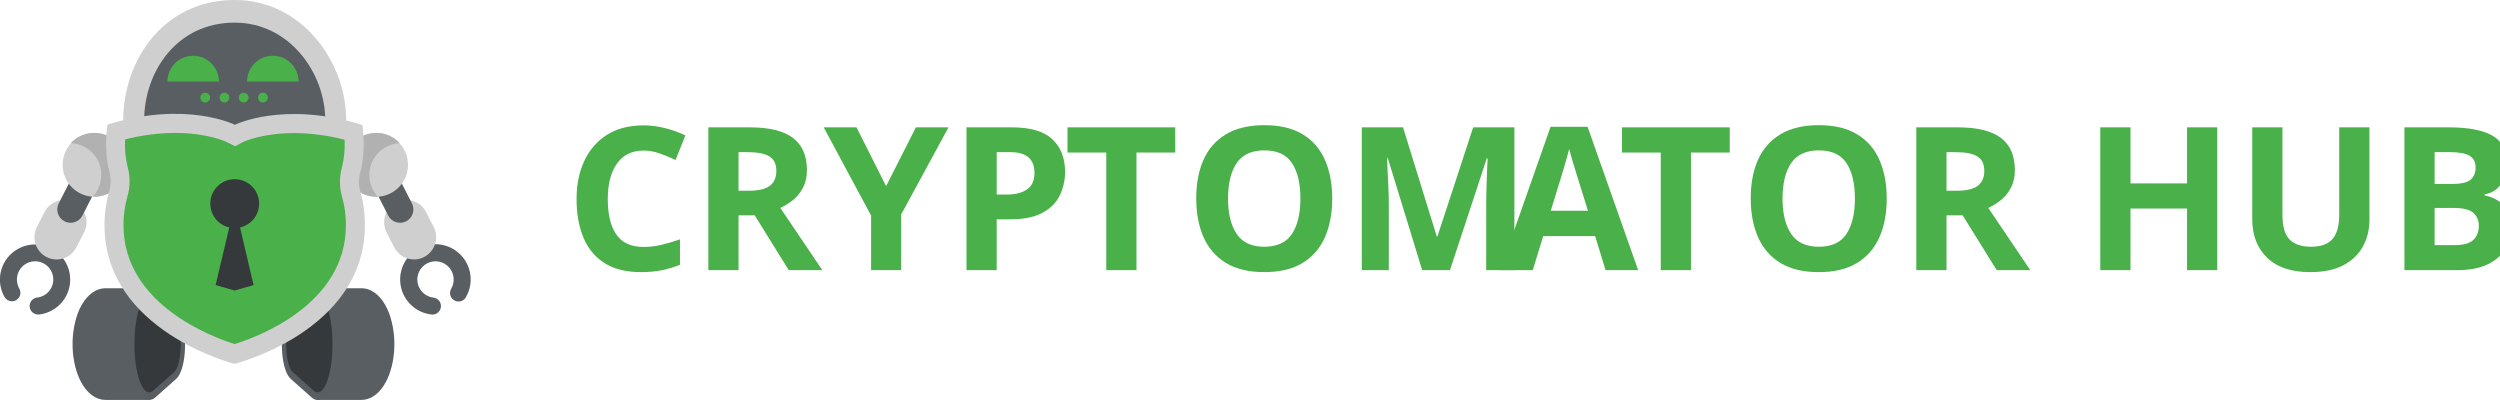
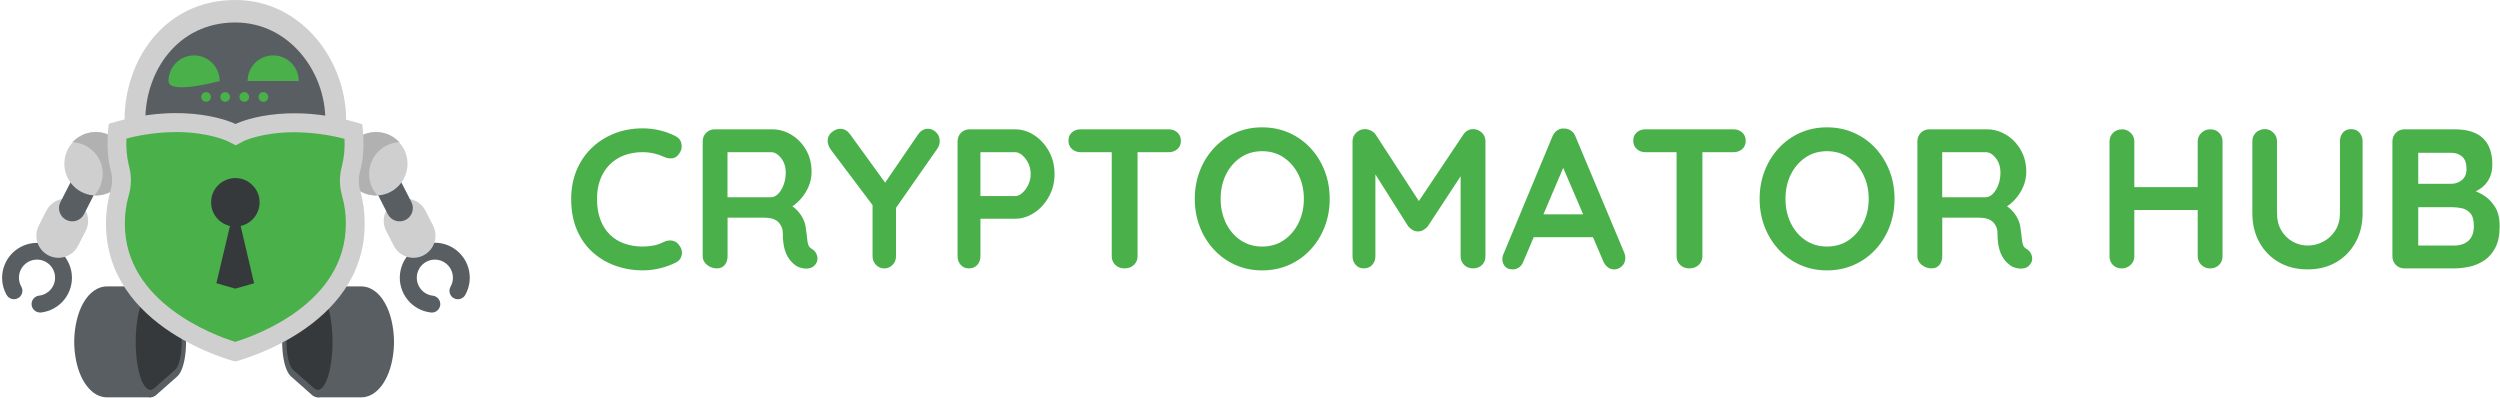
- <svg xmlns="http://www.w3.org/2000/svg" viewBox="0 0 1200.23 192">
-   <path d="m112.7 0c-34.49 0-53.53 29.3-53.53 57.9h107.06c0-28.6-21.49-57.9-53.53-57.9z" fill="#cfcfcf" transform="translate(-.02)" />
-   <path d="m112.7 10.86c-28 0-43.48 23.8-43.48 47l43.48 4.94 43.48-4.9c0-23.24-17.45-47.04-43.48-47.04z" fill="#585e62" transform="translate(-.02)" />
-   <path d="m18.3 151a4.09 4.09 0 0 1 -.46-8.15 8.73 8.73 0 1 0 -9.64-7.7 8.9 8.9 0 0 0 1 3.25 4.08 4.08 0 1 1 -7 4.19l-.14-.25a16.87 16.87 0 1 1 22.94 6.66 16.65 16.65 0 0 1 -6.23 2z" fill="#585e62" transform="translate(-.02)" />
-   <path d="m22.37 123.4a10.7 10.7 0 0 1 -4.64-14.4l3.67-7.19a10.66 10.66 0 0 1 14.34-4.66 10.69 10.69 0 0 1 4.64 14.38l-3.67 7.19a10.65 10.65 0 0 1 -14.32 4.69z" fill="#cfcfcf" transform="translate(-.02)" />
-   <path d="m31 106.25a6.42 6.42 0 0 1 -2.79-8.62l8.79-17.2 11.4 5.84-8.8 17.19a6.39 6.39 0 0 1 -8.6 2.81z" fill="#585e62" transform="translate(-.02)" />
-   <ellipse cx="45.37" cy="79.14" fill="#cfcfcf" rx="15.31" ry="15.33" />
-   <path d="m52.62 65.72a15.3 15.3 0 0 0 -18.61 3 15.27 15.27 0 0 1 10.52 25.7 15.33 15.33 0 0 0 8.09-28.73z" fill="#b1b1b1" transform="translate(-.02)" />
-   <path d="m207.66 151h-.46a16.93 16.93 0 1 1 16.67-8.63 4.08 4.08 0 1 1 -7.27-3.69c0-.08.08-.17.13-.25a8.75 8.75 0 0 0 -3.43-11.89 8.22 8.22 0 0 0 -1.52-.66 8.63 8.63 0 0 0 -6.66.54 8.74 8.74 0 0 0 3 16.46 4.09 4.09 0 0 1 -.46 8.15z" fill="#585e62" transform="translate(-.02)" />
-   <path d="m203.59 123.4a10.69 10.69 0 0 0 4.65-14.4l-3.67-7.19a10.65 10.65 0 0 0 -14.33-4.66 10.7 10.7 0 0 0 -4.64 14.38l3.67 7.19a10.67 10.67 0 0 0 14.33 4.69z" fill="#cfcfcf" transform="translate(-.02)" />
-   <path d="m195 106.25a6.41 6.41 0 0 0 2.79-8.62l-8.79-17.2-11.4 5.84 8.78 17.19a6.4 6.4 0 0 0 8.59 2.81z" fill="#585e62" transform="translate(-.02)" />
-   <ellipse cx="180.57" cy="79.14" fill="#cfcfcf" rx="15.31" ry="15.33" />
-   <g transform="translate(-.02)">
-     <path d="m173.34 65.72a15.3 15.3 0 0 1 18.61 3 15.31 15.31 0 0 0 -12.71 22.71 16.13 16.13 0 0 0 2.19 3 15.33 15.33 0 0 1 -8.09-28.73z" fill="#b1b1b1" />
-     <path d="m50.72 192c-7.48 0-13.67-8.14-15.4-20.25a45.55 45.55 0 0 1 1.32-19.18c1.92-6.33 5.2-10.95 9.24-13a10.58 10.58 0 0 1 4.83-1.19h21.12v53.62z" fill="#585e62" />
-     <path d="m71.65 192c-4.33 0-7.92-8.14-8.92-20.25a78 78 0 0 1 .76-19.18c1.11-6.33 3-10.95 5.36-13a4.28 4.28 0 0 1 2.8-1.19 4.33 4.33 0 0 1 2.81 1.18l10.13 9c3.54 3.13 4.77 13.07 4.13 20.84-.5 6-2 10.66-4.12 12.51l-10.13 9a4.26 4.26 0 0 1 -2.82 1.09z" fill="#585e62" />
-     <path d="m73.52 142.75 10.12 8.94c2.29 2 3.63 9.69 3 17.13-.41 5-1.6 8.57-3 9.83l-10.12 8.94c-3.8 3.35-7.71-4-8.73-16.35s1.21-25.14 5-28.49a2.56 2.56 0 0 1 3.62-.11.57.57 0 0 1 .11.11z" fill="#35393b" />
-     <path d="m173.49 192c7.47 0 13.66-8.14 15.4-20.25a45.06 45.06 0 0 0 -1.33-19.18c-1.92-6.33-5.2-10.95-9.24-13a10.39 10.39 0 0 0 -4.83-1.19h-21.11v53.62z" fill="#585e62" />
-     <path d="m152.55 192c4.34 0 7.92-8.14 8.93-20.25a76.54 76.54 0 0 0 -.77-19.18c-1.11-6.33-3-10.95-5.36-13a4.19 4.19 0 0 0 -2.8-1.19 4.32 4.32 0 0 0 -2.8 1.18l-10.14 9c-3.54 3.13-4.77 13.07-4.12 20.84.49 6 2 10.66 4.12 12.51l10.13 9a4.28 4.28 0 0 0 2.81 1.14z" fill="#585e62" />
-     <path d="m150.69 142.75-10.13 8.94c-2.28 2-3.63 9.69-3 17.13.41 5 1.59 8.57 3 9.83l10.13 8.94c3.79 3.35 7.7-4 8.73-16.35s-1.22-25.14-5-28.49a2.55 2.55 0 0 0 -3.61-.11z" fill="#35393b" />
-     <path d="m173.06 92.18a17.12 17.12 0 0 1 -.12-9.31c3.06-10.87 1.06-22.87 1.06-22.87-37.74-11.79-61.2-.09-61.2-.09s-23.42-11.77-61.2-.09c0 0-2 12 1 22.83a17 17 0 0 1 -.21 9.35 57.94 57.94 0 0 0 -2.19 16.09c-.08 50.85 62.4 66.59 62.4 66.59s62.53-15.55 62.6-66.4a57.64 57.64 0 0 0 -2.14-16.1z" fill="#cfcfcf" />
-     <path d="m112.63 165.18c-10.34-3.24-53.37-19-53.32-57.08a49.18 49.18 0 0 1 1.83-13.54 26.09 26.09 0 0 0 .18-14.29 45.67 45.67 0 0 1 -1.25-13.33 98.45 98.45 0 0 1 24.15-3.13c15.43 0 24.44 4.28 24.53 4.32l4.16 2.09 3.93-2.11s9-4.24 24.48-4.22a98.8 98.8 0 0 1 24.14 3.2 45.4 45.4 0 0 1 -1.3 13.34 26.24 26.24 0 0 0 .14 14.28 48.84 48.84 0 0 1 1.79 13.55c-.09 38.21-43.09 53.74-53.46 56.92z" fill="#49b04a" />
-     <path d="m124.42 97.77a11.72 11.72 0 1 0 -14.32 11.42l-6.57 27.66 9.11 2.62 9.12-2.59-6.5-27.69a11.72 11.72 0 0 0 9.16-11.42z" fill="#35393b" />
-     <path d="m92.76 26.77a12.38 12.38 0 0 0 -12.36 12.38h24.73a12.37 12.37 0 0 0 -12.36-12.38z" fill="#49b04a" />
-     <path d="m131 26.77a12.37 12.37 0 0 0 -12.37 12.37h24.74a12.37 12.37 0 0 0 -12.37-12.37z" fill="#49b04a" />
+ <svg xmlns="http://www.w3.org/2000/svg" viewBox="0 0 1208 192">
+   <g fill="#49b04a">
+     <path d="m326.39 65.75c1.66.83 2.64 2.15 2.93 3.94s-.18 3.42-1.39 4.9c-.83 1.15-1.9 1.79-3.22 1.92-1.31.13-2.64-.13-3.98-.77-1.54-.7-3.15-1.25-4.85-1.63s-3.47-.58-5.33-.58c-3.46 0-6.54.54-9.26 1.63s-5.04 2.64-6.96 4.66-3.38 4.4-4.37 7.15-1.49 5.79-1.49 9.12c0 3.9.56 7.3 1.68 10.18s2.67 5.28 4.66 7.2c1.98 1.92 4.32 3.34 7.01 4.27s5.6 1.39 8.74 1.39c1.73 0 3.46-.16 5.18-.48 1.73-.32 3.39-.9 4.99-1.73 1.34-.64 2.67-.86 3.98-.67s2.42.86 3.31 2.02c1.28 1.6 1.74 3.25 1.39 4.94-.35 1.7-1.33 2.93-2.93 3.7-1.67.83-3.38 1.52-5.14 2.06s-3.54.96-5.33 1.25-3.62.43-5.47.43c-4.61 0-8.98-.74-13.1-2.21s-7.81-3.65-11.04-6.53-5.78-6.48-7.63-10.8c-1.86-4.32-2.78-9.33-2.78-15.02 0-4.93.85-9.47 2.54-13.63 1.7-4.16 4.1-7.76 7.2-10.8s6.77-5.41 10.99-7.1 8.83-2.54 13.82-2.54c2.82 0 5.57.32 8.26.96s5.22 1.57 7.58 2.78z" />
+     <path d="m346.45 129.69c-1.79 0-3.39-.56-4.8-1.68s-2.11-2.51-2.11-4.18v-55.49c0-1.66.56-3.06 1.68-4.18s2.51-1.68 4.18-1.68h27.65c3.33 0 6.45.88 9.36 2.64s5.26 4.19 7.06 7.3c1.79 3.1 2.69 6.67 2.69 10.7 0 2.43-.5 4.8-1.49 7.1s-2.34 4.38-4.03 6.24c-1.7 1.86-3.6 3.3-5.71 4.32l.1-2.21c1.79.96 3.28 2.1 4.46 3.41s2.11 2.72 2.78 4.22 1.07 3.12 1.2 4.85c.25 1.6.43 3.01.53 4.22.1 1.22.29 2.24.58 3.07s.85 1.47 1.68 1.92c1.41.83 2.29 2.03 2.64 3.6s-.02 2.96-1.1 4.18c-.71.83-1.6 1.36-2.69 1.58s-2.18.22-3.26 0c-1.09-.22-1.98-.53-2.69-.91-1.09-.64-2.18-1.58-3.26-2.83-1.09-1.25-1.97-2.93-2.64-5.04s-1.01-4.83-1.01-8.16c0-1.09-.19-2.1-.58-3.02s-.93-1.73-1.63-2.4c-.71-.67-1.6-1.18-2.69-1.54-1.09-.35-2.37-.53-3.84-.53h-19.39l1.44-2.21v20.83c0 1.67-.45 3.06-1.34 4.18-.9 1.12-2.15 1.68-3.74 1.68zm3.74-34.37h22.37c1.15 0 2.27-.53 3.36-1.58 1.09-1.06 1.98-2.5 2.69-4.32.7-1.82 1.06-3.82 1.06-6 0-2.82-.75-5.17-2.26-7.06-1.5-1.89-3.12-2.83-4.85-2.83h-22.18l1.15-3.07v27.17l-1.34-2.3z" />
+     <path d="m448.31 62.2c1.47 0 2.8.56 3.98 1.68s1.78 2.54 1.78 4.27c0 .58-.08 1.17-.24 1.78s-.43 1.2-.82 1.78l-21.79 31.2 1.73-6.62v27.55c0 1.67-.56 3.06-1.68 4.18s-2.42 1.68-3.89 1.68c-1.6 0-2.96-.56-4.08-1.68s-1.68-2.51-1.68-4.18v-26.78l.77 3.07-20.74-27.55c-.64-.83-1.09-1.63-1.34-2.4-.26-.77-.38-1.47-.38-2.11 0-1.73.67-3.14 2.02-4.22 1.34-1.09 2.72-1.63 4.13-1.63 1.79 0 3.36.9 4.7 2.69l18.43 25.44-2.69-.38 16.99-24.86c1.34-1.92 2.94-2.88 4.8-2.88z" />
+     <path d="m490.45 62.49c3.33 0 6.45.96 9.36 2.88s5.26 4.51 7.06 7.78c1.79 3.26 2.69 6.91 2.69 10.94s-.9 7.58-2.69 10.85c-1.79 3.26-4.14 5.87-7.06 7.82-2.91 1.95-6.03 2.93-9.36 2.93h-17.66l.96-1.73v19.87c0 1.67-.51 3.06-1.54 4.18-1.02 1.12-2.37 1.68-4.03 1.68s-2.91-.56-3.94-1.68c-1.02-1.12-1.54-2.51-1.54-4.18v-55.49c0-1.66.56-3.06 1.68-4.18s2.51-1.68 4.18-1.68h21.89zm0 32.26c1.22 0 2.4-.51 3.55-1.54 1.15-1.02 2.11-2.35 2.88-3.98s1.15-3.34 1.15-5.14-.38-3.58-1.15-5.18-1.73-2.9-2.88-3.89-2.34-1.49-3.55-1.49h-17.86l1.15-1.73v24.48l-1.06-1.54h17.76z" />
+     <path d="m522.13 73.53c-1.67 0-3.06-.51-4.18-1.54-1.12-1.02-1.68-2.37-1.68-4.03s.56-2.99 1.68-3.98 2.51-1.49 4.18-1.49h42.62c1.66 0 3.06.51 4.18 1.54 1.12 1.02 1.68 2.37 1.68 4.03s-.56 2.99-1.68 3.98-2.51 1.49-4.18 1.49zm21.21 56.16c-1.79 0-3.26-.56-4.42-1.68-1.15-1.12-1.73-2.51-1.73-4.18v-55.68h12.48v55.68c0 1.67-.59 3.06-1.78 4.18s-2.7 1.68-4.56 1.68z" />
+     <path d="m642.51 96.09c0 4.8-.8 9.28-2.4 13.44s-3.86 7.82-6.77 10.99-6.37 5.65-10.37 7.44-8.37 2.69-13.1 2.69-9.09-.9-13.06-2.69-7.41-4.27-10.32-7.44-5.17-6.83-6.77-10.99-2.4-8.64-2.4-13.44.8-9.28 2.4-13.44 3.85-7.82 6.77-10.99c2.91-3.17 6.35-5.65 10.32-7.44s8.32-2.69 13.06-2.69 9.1.9 13.1 2.69 7.46 4.27 10.37 7.44 5.17 6.83 6.77 10.99 2.4 8.64 2.4 13.44zm-12.48 0c0-4.29-.86-8.18-2.59-11.66-1.73-3.49-4.1-6.25-7.1-8.3-3.01-2.05-6.5-3.07-10.46-3.07s-7.46 1.02-10.46 3.07c-3.01 2.05-5.36 4.8-7.06 8.26s-2.54 7.36-2.54 11.71.85 8.18 2.54 11.66c1.69 3.49 4.05 6.26 7.06 8.3 3.01 2.05 6.5 3.07 10.46 3.07s7.46-1.02 10.46-3.07c3.01-2.05 5.38-4.82 7.1-8.3 1.73-3.49 2.59-7.38 2.59-11.66z" />
+     <path d="m659.6 62.39c.9 0 1.84.24 2.83.72s1.74 1.1 2.26 1.87l23.33 35.9-4.8-.19 23.9-35.71c1.21-1.73 2.78-2.59 4.7-2.59 1.54 0 2.91.54 4.13 1.63 1.21 1.09 1.82 2.5 1.82 4.22v55.58c0 1.67-.54 3.06-1.63 4.18s-2.53 1.68-4.32 1.68-3.25-.56-4.37-1.68-1.68-2.51-1.68-4.18v-45.22l3.74.86-19.58 29.86c-.58.7-1.3 1.31-2.16 1.82s-1.75.74-2.64.67c-.83.07-1.68-.16-2.54-.67s-1.58-1.12-2.16-1.82l-18.34-28.99 2.5-5.09v48.58c0 1.67-.51 3.06-1.54 4.18-1.02 1.12-2.37 1.68-4.03 1.68s-2.91-.56-3.94-1.68c-1.02-1.12-1.54-2.51-1.54-4.18v-55.58c0-1.6.59-2.98 1.78-4.13 1.18-1.15 2.61-1.73 4.27-1.73z" />
+     <path d="m756.85 77.56-20.74 48.77c-.45 1.22-1.14 2.16-2.06 2.83-.93.67-1.94 1.01-3.02 1.01-1.73 0-3.01-.48-3.84-1.44s-1.25-2.14-1.25-3.55c0-.58.1-1.18.29-1.82l23.9-57.41c.51-1.28 1.3-2.27 2.35-2.98 1.06-.7 2.19-.99 3.41-.86 1.15 0 2.22.34 3.22 1.01.99.67 1.71 1.62 2.16 2.83l23.62 56.26c.32.83.48 1.6.48 2.3 0 1.73-.56 3.1-1.68 4.13-1.12 1.02-2.35 1.54-3.7 1.54-1.15 0-2.19-.35-3.12-1.06-.93-.7-1.65-1.66-2.16-2.88l-20.64-48.1zm-17.76 37.06 5.28-11.04h25.92l1.82 11.04z" />
+     <path d="m795.05 73.53c-1.67 0-3.06-.51-4.18-1.54-1.12-1.02-1.68-2.37-1.68-4.03s.56-2.99 1.68-3.98 2.51-1.49 4.18-1.49h42.62c1.66 0 3.06.51 4.18 1.54 1.12 1.02 1.68 2.37 1.68 4.03s-.56 2.99-1.68 3.98-2.51 1.49-4.18 1.49zm21.22 56.16c-1.79 0-3.26-.56-4.42-1.68-1.15-1.12-1.73-2.51-1.73-4.18v-55.68h12.48v55.68c0 1.67-.59 3.06-1.78 4.18s-2.71 1.68-4.56 1.68z" />
+     <path d="m915.44 96.09c0 4.8-.8 9.28-2.4 13.44s-3.86 7.82-6.77 10.99-6.37 5.65-10.37 7.44-8.37 2.69-13.1 2.69-9.09-.9-13.06-2.69-7.41-4.27-10.32-7.44-5.17-6.83-6.77-10.99-2.4-8.64-2.4-13.44.8-9.28 2.4-13.44 3.85-7.82 6.77-10.99c2.91-3.17 6.35-5.65 10.32-7.44s8.32-2.69 13.06-2.69 9.1.9 13.1 2.69 7.46 4.27 10.37 7.44 5.17 6.83 6.77 10.99 2.4 8.64 2.4 13.44zm-12.48 0c0-4.29-.86-8.18-2.59-11.66-1.73-3.49-4.1-6.25-7.1-8.3-3.01-2.05-6.5-3.07-10.46-3.07s-7.46 1.02-10.46 3.07c-3.01 2.05-5.36 4.8-7.06 8.26s-2.54 7.36-2.54 11.71.85 8.18 2.54 11.66c1.69 3.49 4.05 6.26 7.06 8.3 3.01 2.05 6.5 3.07 10.46 3.07s7.46-1.02 10.46-3.07c3.01-2.05 5.38-4.82 7.1-8.3 1.73-3.49 2.59-7.38 2.59-11.66z" />
+     <path d="m933.39 129.69c-1.79 0-3.39-.56-4.8-1.68s-2.11-2.51-2.11-4.18v-55.49c0-1.66.56-3.06 1.68-4.18s2.51-1.68 4.18-1.68h27.65c3.33 0 6.45.88 9.36 2.64s5.26 4.19 7.06 7.3c1.79 3.1 2.69 6.67 2.69 10.7 0 2.43-.5 4.8-1.49 7.1s-2.34 4.38-4.03 6.24c-1.7 1.86-3.6 3.3-5.71 4.32l.1-2.21c1.79.96 3.28 2.1 4.46 3.41s2.11 2.72 2.78 4.22 1.07 3.12 1.2 4.85c.26 1.6.43 3.01.53 4.22.1 1.22.29 2.24.58 3.07s.85 1.47 1.68 1.92c1.41.83 2.29 2.03 2.64 3.6s-.02 2.96-1.1 4.18c-.71.83-1.6 1.36-2.69 1.58s-2.18.22-3.26 0c-1.09-.22-1.98-.53-2.69-.91-1.09-.64-2.18-1.58-3.26-2.83-1.09-1.25-1.97-2.93-2.64-5.04s-1.01-4.83-1.01-8.16c0-1.09-.19-2.1-.58-3.02s-.93-1.73-1.63-2.4c-.71-.67-1.6-1.18-2.69-1.54-1.09-.35-2.37-.53-3.84-.53h-19.39l1.44-2.21v20.83c0 1.67-.45 3.06-1.34 4.18-.9 1.12-2.14 1.68-3.74 1.68zm3.74-34.37h22.37c1.15 0 2.27-.53 3.36-1.58 1.09-1.06 1.98-2.5 2.69-4.32.7-1.82 1.06-3.82 1.06-6 0-2.82-.75-5.17-2.26-7.06-1.5-1.89-3.12-2.83-4.85-2.83h-22.18l1.15-3.07v27.17l-1.34-2.3z" />
+     <path d="m1025.45 62.49c1.54 0 2.9.56 4.08 1.68s1.78 2.51 1.78 4.18v55.49c0 1.67-.61 3.06-1.82 4.18-1.22 1.12-2.62 1.68-4.22 1.68-1.79 0-3.23-.56-4.32-1.68s-1.63-2.51-1.63-4.18v-55.49c0-1.66.58-3.06 1.73-4.18s2.62-1.68 4.42-1.68zm-.29 27.94h42.82v11.04h-42.82zm42.82-27.94c1.79 0 3.23.56 4.32 1.68s1.63 2.51 1.63 4.18v55.49c0 1.67-.56 3.06-1.68 4.18s-2.61 1.68-4.46 1.68c-1.54 0-2.9-.56-4.08-1.68s-1.78-2.51-1.78-4.18v-55.49c0-1.66.61-3.06 1.82-4.18s2.62-1.68 4.22-1.68z" />
+     <path d="m1136.04 62.39c1.66 0 3.01.56 4.03 1.68s1.54 2.51 1.54 4.18v34.75c0 5.31-1.14 10.02-3.41 14.11-2.27 4.1-5.39 7.3-9.36 9.6s-8.58 3.46-13.82 3.46-9.87-1.15-13.87-3.46c-4-2.3-7.14-5.5-9.41-9.6-2.27-4.09-3.41-8.8-3.41-14.11v-34.75c0-1.66.58-3.06 1.73-4.18s2.62-1.68 4.42-1.68c1.47 0 2.8.56 3.98 1.68s1.78 2.51 1.78 4.18v34.75c0 3.2.69 5.97 2.06 8.3 1.38 2.34 3.2 4.14 5.47 5.42s4.69 1.92 7.25 1.92c2.75 0 5.31-.64 7.68-1.92s4.29-3.09 5.76-5.42c1.47-2.34 2.21-5.1 2.21-8.3v-34.75c0-1.66.48-3.06 1.44-4.18s2.27-1.68 3.94-1.68z" />
+     <path d="m1186.06 62.49c6.14 0 10.72 1.44 13.73 4.32s4.51 7.14 4.51 12.77c0 3.01-.74 5.65-2.21 7.92s-3.65 4.03-6.53 5.28-6.43 1.87-10.66 1.87l.38-4.32c1.98 0 4.25.27 6.82.82 2.56.54 5.04 1.5 7.44 2.88s4.38 3.3 5.95 5.76 2.35 5.62 2.35 9.46c0 4.22-.69 7.68-2.06 10.37-1.38 2.69-3.18 4.77-5.42 6.24s-4.64 2.48-7.2 3.02-5.02.82-7.39.82h-23.9c-1.67 0-3.06-.56-4.18-1.68s-1.68-2.51-1.68-4.18v-55.49c0-1.66.56-3.06 1.68-4.18s2.51-1.68 4.18-1.68h24.19zm-1.73 11.33h-17.09l1.25-1.54v17.38l-1.15-.86h17.28c1.86 0 3.52-.61 4.99-1.82s2.21-2.98 2.21-5.28c0-2.75-.69-4.75-2.06-6-1.38-1.25-3.18-1.87-5.42-1.87zm.77 26.3h-17.47l.86-.77v20.26l-.96-.96h18.24c2.94 0 5.28-.78 7.01-2.35s2.59-3.92 2.59-7.06c0-2.88-.58-4.96-1.73-6.24s-2.53-2.08-4.13-2.4-3.07-.48-4.42-.48z" />
  </g>
-   <circle cx="98.53" cy="46.85" fill="#49b04a" r="2.35" />
-   <circle cx="107.76" cy="46.85" fill="#49b04a" r="2.35" />
-   <circle cx="117" cy="46.85" fill="#49b04a" r="2.35" />
-   <circle cx="126.23" cy="46.85" fill="#49b04a" r="2.35" />
-   <text fill="#49b04a" font-family="Quicksand-Bold, Quicksand" font-size="96" font-weight="700" transform="translate(271.24 129.69)">C<tspan letter-spacing="-.02em" x="60.19" y="0">R</tspan>
-     <tspan x="124.22" y="0">YP</tspan>
-     <tspan letter-spacing="-.02em" x="239.33" y="0">T</tspan>
-     <tspan x="297.5" y="0">OM</tspan>
-     <tspan letter-spacing="-.05em" x="448.99" y="0">A</tspan>
-     <tspan letter-spacing="-.02em" x="505.53" y="0">T</tspan>
-     <tspan x="563.71" y="0">OR HUB</tspan>
-   </text>
+   <path d="m113.72 0c-34.49 0-53.53 29.3-53.53 57.9h107.06c0-28.6-21.49-57.9-53.53-57.9z" fill="#cfcfcf" />
+   <path d="m113.72 10.86c-28 0-43.48 23.8-43.48 47l43.48 4.94 43.48-4.9c0-23.24-17.45-47.04-43.48-47.04z" fill="#585e62" />
+   <path d="m19.32 151c-2.26-.02-4.07-1.86-4.06-4.12.02-2.06 1.56-3.78 3.6-4.03 4.79-.54 8.24-4.86 7.7-9.65s-4.86-8.24-9.65-7.7-8.24 4.86-7.7 9.65c.13 1.14.48 2.25 1.04 3.25 1.16 1.93.53 4.44-1.41 5.6-1.93 1.16-4.44.53-5.6-1.41-.05-.08-.1-.17-.14-.25-4.48-8.17-1.48-18.42 6.69-22.9s18.42-1.48 22.9 6.69 1.48 18.42-6.69 22.9c-1.93 1.06-4.05 1.73-6.23 1.97h-.46z" fill="#585e62" />
+   <path d="m23.39 123.4c-5.26-2.69-7.34-9.13-4.65-14.39 0 0 0 0 0-.01l3.67-7.19c2.67-5.25 9.09-7.33 14.34-4.66 0 0 .02 0 .02.01 5.25 2.69 7.33 9.13 4.64 14.38l-3.67 7.19c-2.66 5.25-9.08 7.35-14.33 4.69-.01 0-.02-.01-.03-.02z" fill="#cfcfcf" />
+   <path d="m32 106.25c-3.15-1.61-4.4-5.47-2.79-8.62l8.79-17.2 11.4 5.84-8.78 17.19c-1.6 3.15-5.44 4.4-8.59 2.81 0 0-.02-.01-.03-.02z" fill="#585e62" />
+   <ellipse cx="46.4" cy="79.14" fill="#cfcfcf" rx="15.31" ry="15.33" />
+   <path d="m53.64 65.72c-6.16-3.39-13.83-2.16-18.61 3 8.45.38 14.99 7.54 14.6 15.98-.11 2.35-.75 4.65-1.89 6.72-.61 1.08-1.34 2.09-2.19 3 8.46.37 15.62-6.19 15.99-14.65.25-5.81-2.8-11.27-7.9-14.08z" fill="#b1b1b1" />
+   <path d="m208.68 151h-.46c-9.28-1.03-15.97-9.39-14.94-18.67s9.39-15.97 18.67-14.94 15.97 9.39 14.94 18.67c-.25 2.21-.93 4.36-2 6.31-1.02 2.01-3.47 2.81-5.48 1.79s-2.81-3.47-1.79-5.48c.04-.09.09-.17.14-.25 2.34-4.23.8-9.55-3.43-11.89-.48-.27-.99-.49-1.52-.66-2.2-.72-4.6-.53-6.66.54-4.29 2.2-5.99 7.47-3.79 11.77 1.33 2.6 3.88 4.36 6.79 4.69 2.24.27 3.84 2.31 3.57 4.55-.25 2.04-1.97 3.58-4.03 3.6v-.03z" fill="#585e62" />
+   <path d="m204.61 123.4c5.26-2.69 7.34-9.13 4.65-14.39 0 0 0 0 0-.01l-3.67-7.19c-2.67-5.25-9.09-7.33-14.34-4.66 0 0-.02 0-.02.01-5.25 2.69-7.33 9.13-4.64 14.38l3.67 7.19c2.66 5.25 9.08 7.35 14.33 4.69.01 0 .02-.01.03-.02z" fill="#cfcfcf" />
+   <path d="m196 106.25c3.15-1.61 4.4-5.47 2.79-8.62l-8.79-17.2-11.4 5.84 8.78 17.19c1.6 3.15 5.44 4.4 8.59 2.81 0 0 .02-.01.03-.02z" fill="#585e62" />
+   <ellipse cx="181.6" cy="79.14" fill="#cfcfcf" rx="15.31" ry="15.33" />
+   <path d="m174.36 65.72c6.16-3.39 13.83-2.16 18.61 3-8.45.38-14.99 7.53-14.61 15.98.11 2.36.76 4.66 1.9 6.73.61 1.08 1.34 2.09 2.19 3-8.46.37-15.62-6.19-15.99-14.65-.25-5.81 2.8-11.27 7.9-14.08z" fill="#b1b1b1" />
+   <path d="m51.74 192c-7.48 0-13.67-8.14-15.4-20.25-.94-6.41-.49-12.95 1.32-19.18 1.92-6.33 5.2-10.95 9.24-13 1.49-.78 3.15-1.18 4.83-1.19h21.12v53.62z" fill="#585e62" />
+   <path d="m72.67 192c-4.33 0-7.92-8.14-8.92-20.25-.54-6.4-.29-12.84.76-19.18 1.11-6.33 3-10.95 5.36-13 .75-.73 1.75-1.15 2.8-1.19 1.05.04 2.05.46 2.81 1.18l10.13 9c3.54 3.13 4.77 13.07 4.13 20.84-.5 6-2 10.66-4.12 12.51l-10.13 8.95c-.77.71-1.77 1.12-2.82 1.14z" fill="#585e62" />
+   <path d="m74.54 142.75 10.12 8.94c2.29 2 3.63 9.69 3 17.13-.41 5-1.6 8.57-3 9.83l-10.12 8.94c-3.8 3.35-7.71-4-8.73-16.35s1.21-25.14 5-28.49c.97-1.03 2.59-1.08 3.62-.11.04.04.08.07.11.11z" fill="#35393b" />
+   <path d="m174.51 192c7.47 0 13.66-8.14 15.4-20.25.94-6.41.48-12.96-1.33-19.18-1.92-6.33-5.2-10.95-9.24-13-1.49-.78-3.15-1.19-4.83-1.19h-21.11v53.62z" fill="#585e62" />
+   <path d="m153.57 192c4.34 0 7.92-8.14 8.93-20.25.55-6.4.29-12.84-.77-19.18-1.11-6.33-3-10.95-5.36-13-.75-.73-1.75-1.16-2.8-1.19-1.05.04-2.04.46-2.8 1.18l-10.14 9c-3.54 3.13-4.77 13.07-4.12 20.84.49 6 2 10.66 4.12 12.51l10.13 8.95c.77.71 1.77 1.12 2.81 1.14z" fill="#585e62" />
+   <path d="m151.71 142.75-10.13 8.94c-2.28 2-3.63 9.69-3 17.13.41 5 1.59 8.57 3 9.83l10.13 8.94c3.79 3.35 7.7-4 8.73-16.35s-1.22-25.14-5-28.49c-.97-1.03-2.59-1.08-3.62-.11-.04.04-.08.07-.11.11z" fill="#35393b" />
+   <path d="m174.08 92.18c-.9-3.03-.94-6.26-.12-9.31 3.04-10.87 1.04-22.87 1.04-22.87-37.74-11.79-61.2-.09-61.2-.09s-23.42-11.77-61.2-.09c0 0-2 12 1 22.83.81 3.07.74 6.31-.19 9.35-1.48 5.23-2.22 10.65-2.19 16.09-.08 50.85 62.4 66.59 62.4 66.59s62.53-15.55 62.6-66.4c.04-5.44-.68-10.86-2.14-16.1z" fill="#cfcfcf" />
+   <path d="m113.65 165.18c-10.34-3.24-53.37-19-53.32-57.08-.03-4.58.59-9.13 1.83-13.54 1.39-4.65 1.45-9.6.18-14.29-1.07-4.36-1.49-8.85-1.25-13.33 7.89-2.04 16-3.09 24.15-3.13 15.43 0 24.44 4.28 24.53 4.32l4.16 2.09 3.93-2.11s9-4.24 24.48-4.22c8.15.07 16.26 1.14 24.14 3.2.23 4.49-.21 8.98-1.3 13.34-1.28 4.68-1.23 9.63.14 14.28 1.23 4.41 1.83 8.97 1.79 13.55-.06 38.21-43.11 53.74-53.46 56.92z" fill="#49b04a" />
+   <path d="m125.44 97.77c0-6.47-5.24-11.72-11.71-11.73-6.47 0-11.72 5.24-11.73 11.71 0 5.47 3.78 10.22 9.12 11.44l-6.57 27.66 9.11 2.62 9.12-2.59-6.5-27.69c5.35-1.2 9.15-5.94 9.16-11.42z" fill="#35393b" />
+   <path d="m93.78 26.77c-6.83 0-12.37 5.55-12.36 12.38s24.73 0 24.73 0c0-6.83-5.53-12.37-12.36-12.38 0 0 0 0-.01 0z" fill="#49b04a" />
+   <path d="m132 26.77c-6.83 0-12.37 5.54-12.37 12.37v.01h24.74c0-6.83-5.53-12.37-12.36-12.38z" fill="#49b04a" />
+   <circle cx="99.56" cy="46.85" fill="#49b04a" r="2.35" />
+   <circle cx="108.79" cy="46.85" fill="#49b04a" r="2.35" />
+   <circle cx="118.03" cy="46.85" fill="#49b04a" r="2.35" />
+   <circle cx="127.26" cy="46.85" fill="#49b04a" r="2.35" />
</svg>
